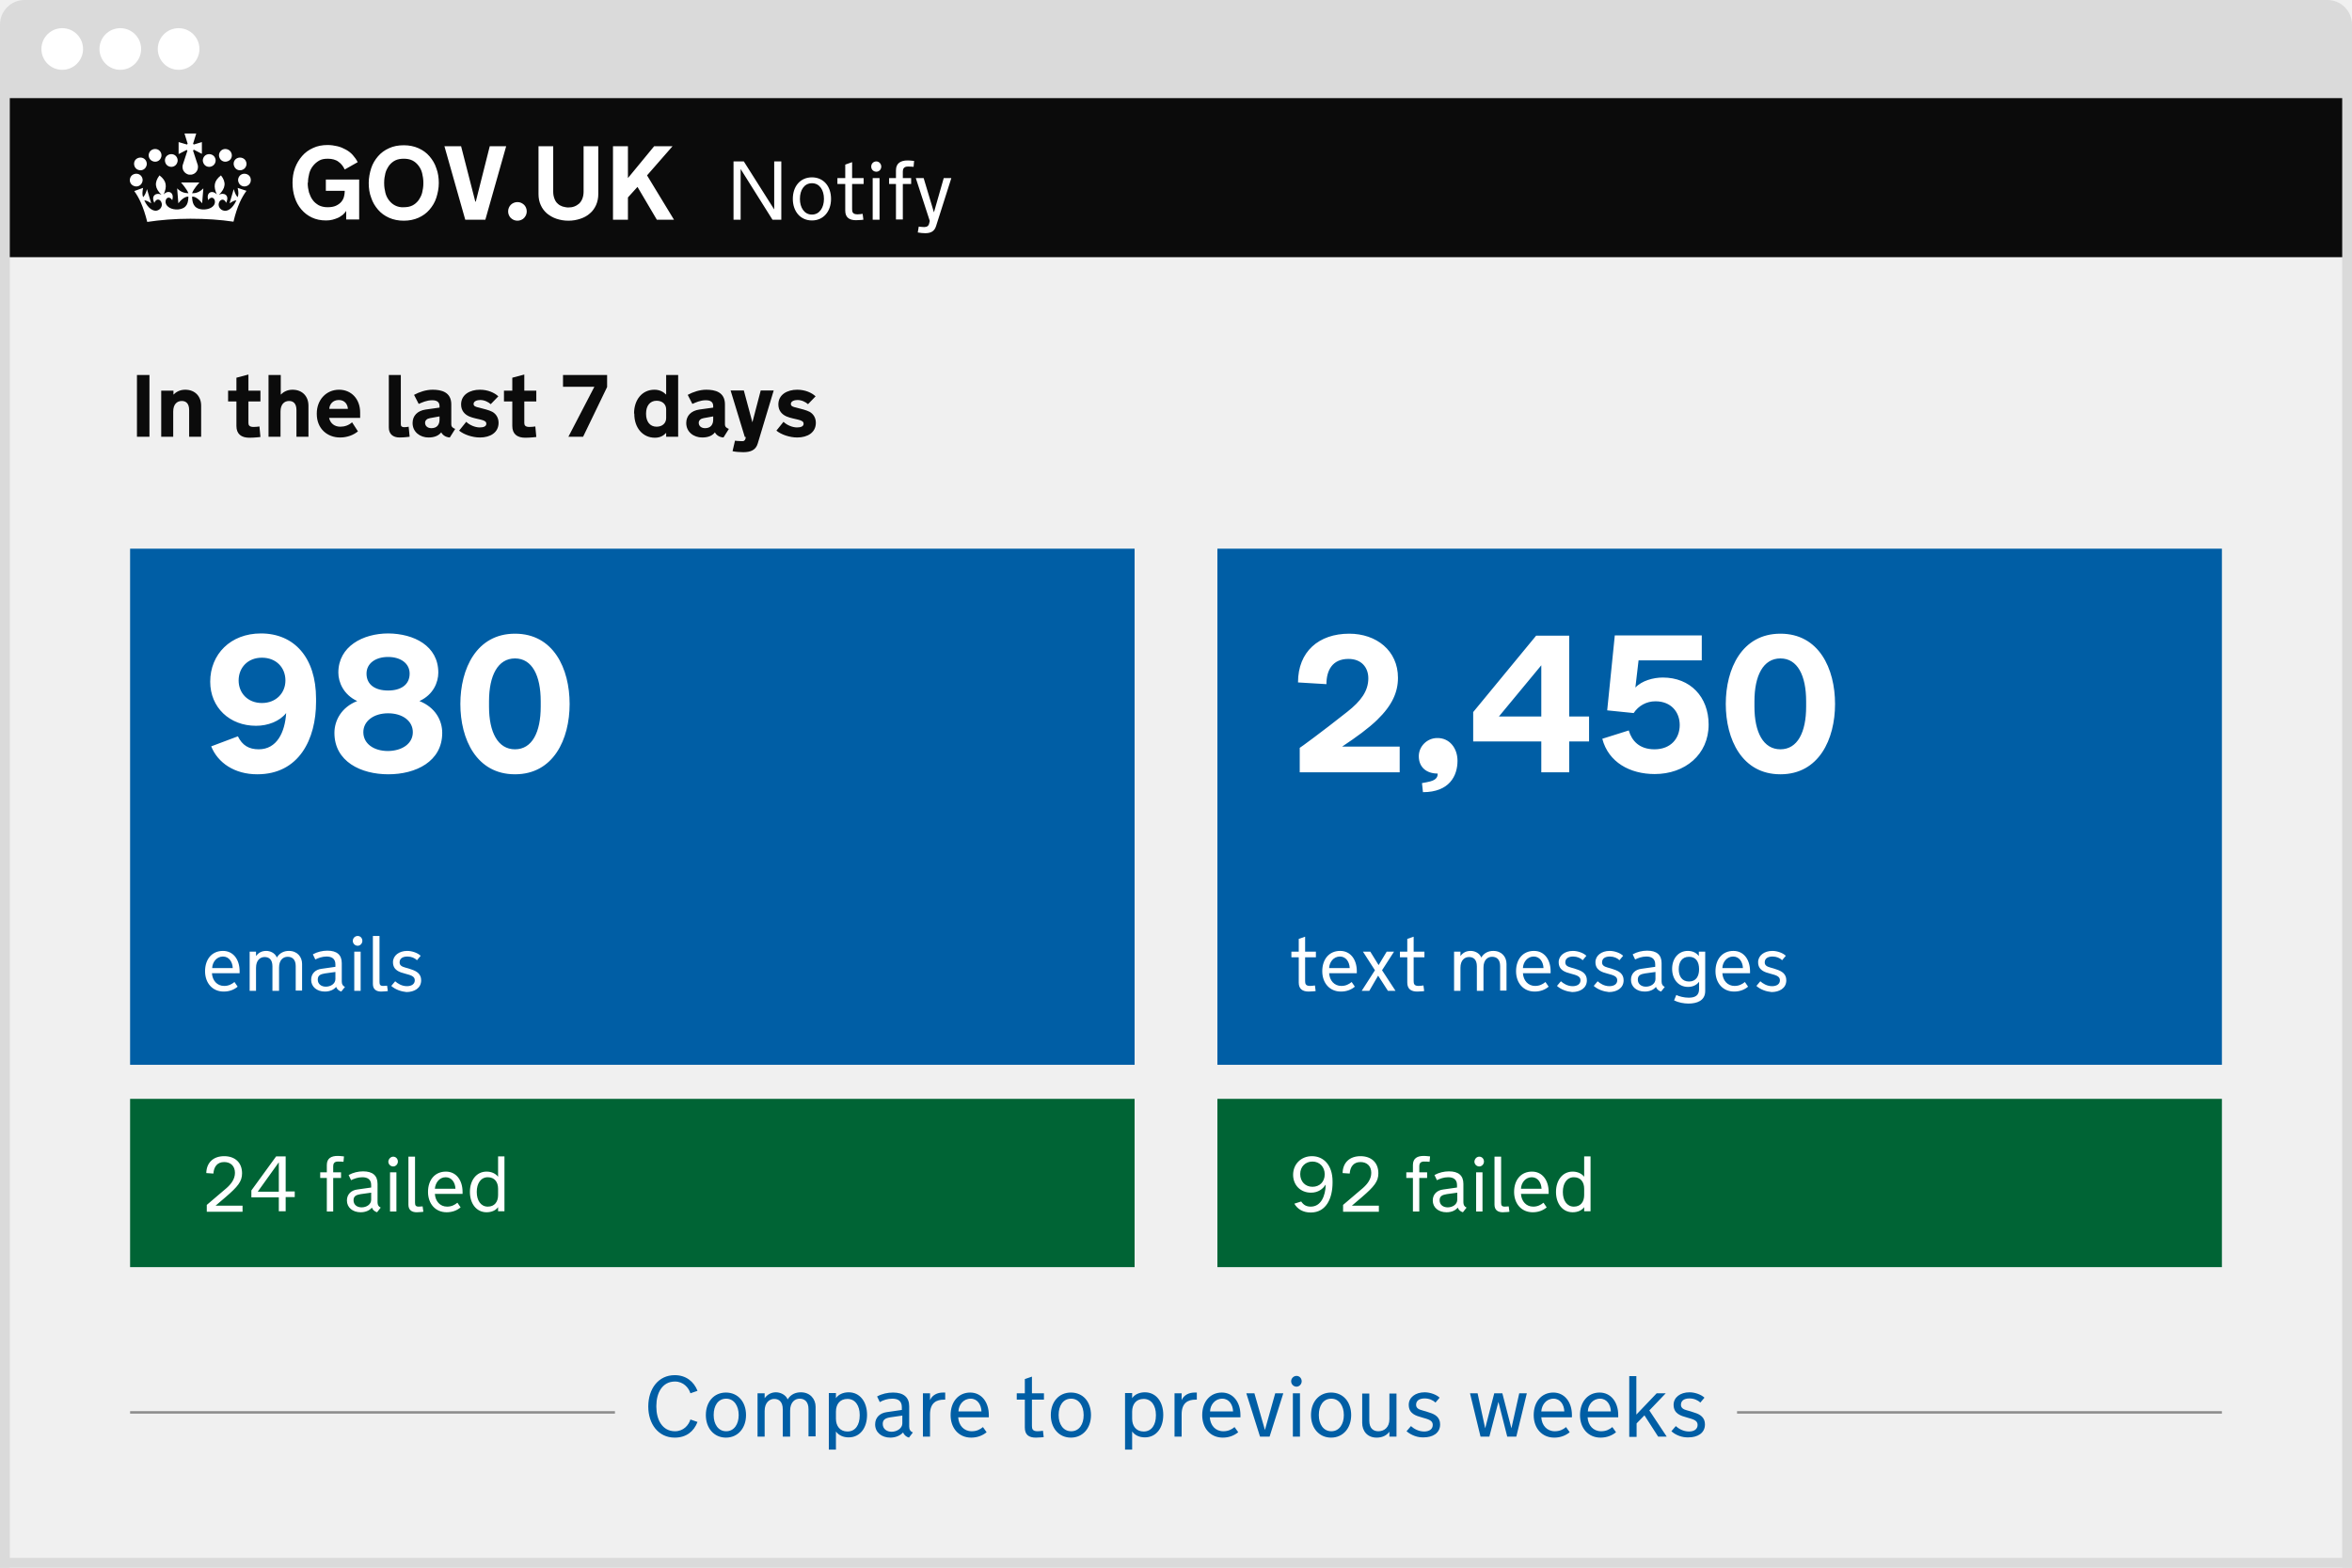
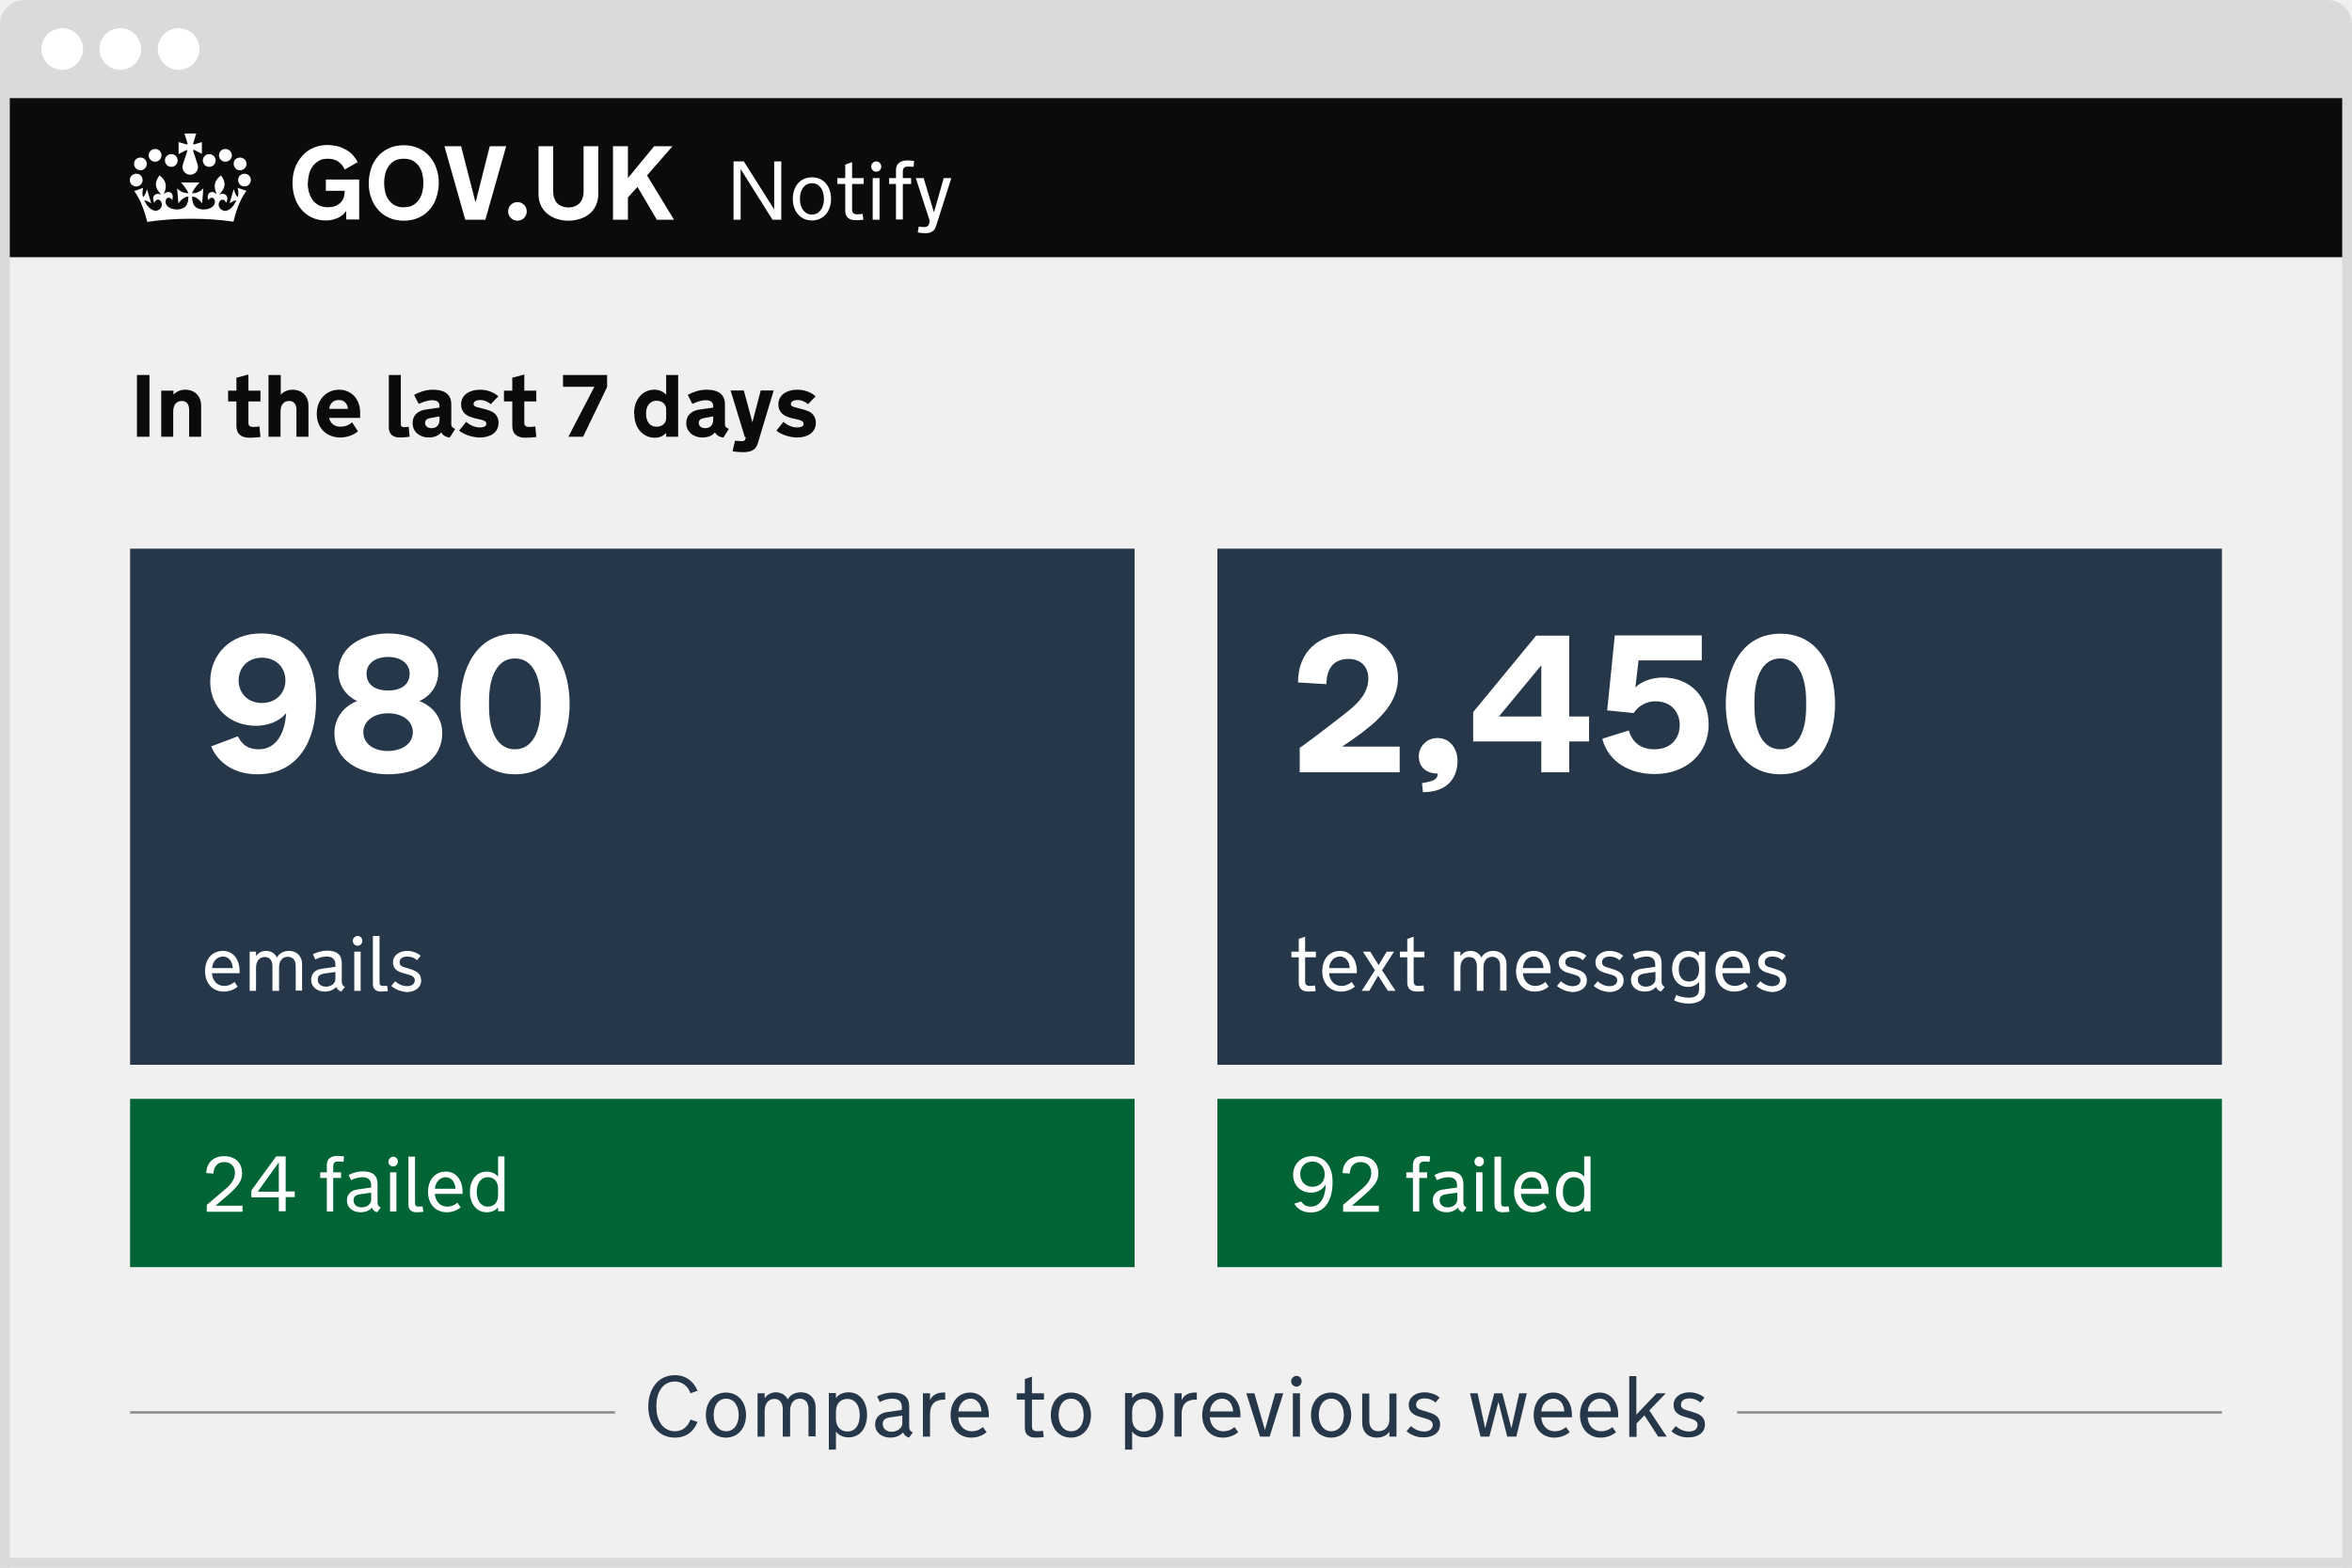
<svg xmlns="http://www.w3.org/2000/svg" id="Layer_1" viewBox="0 0 960 640">
-   <style>.st0{fill:#DADADA;} .st1{fill:#FFFFFF;} .st2{fill:#0B0B0B;} .st3{fill:#005EA5;} .st4{fill:#006435;} .st5{fill:none;stroke:#8C8C8C;stroke-miterlimit:10;}</style>
+   <style>.st0{fill:#DADADA;} .st1{fill:#FFFFFF;} .st2{fill:#0B0B0B;} .st3{fill:#26374A;} .st4{fill:#006435;} .st5{fill:none;stroke:#8C8C8C;stroke-miterlimit:10;}</style>
  <path class="st0" d="M0 40V10C0 4.5 4.5 0 10 0h940c5.5 0 10 4.5 10 10v30" />
  <circle class="st1" cx="25.4" cy="20" r="8.5" />
  <circle class="st1" cx="49.1" cy="20" r="8.5" />
  <circle class="st1" cx="72.9" cy="20" r="8.5" />
  <path class="st2" d="M1 40h958v65H1z" />
  <path class="st1" d="M267 59.7l-10.7 13v-13h-6.1v30h6.1v-9.1l3.9-4.3 7.9 13.4h7l-11-18.1 10.4-11.9zm-37.4 24.6c-.8-.3-1.4-.6-2-1.2-.6-.5-1-1.2-1.3-2-.3-.8-.5-1.7-.5-2.8V59.7h-6v19.5c0 1.7.3 3.2.9 4.5.6 1.4 1.5 2.5 2.5 3.4 1.1.9 2.4 1.7 3.9 2.2 1.5.5 3.1.8 4.9.8 1.8 0 3.4-.3 4.9-.8 1.5-.5 2.8-1.2 3.9-2.2 1.1-.9 1.9-2.1 2.5-3.4.6-1.4.9-2.9.9-4.5V59.7h-6v18.6c0 1.1-.2 2-.5 2.8-.3.8-.8 1.5-1.3 2-.6.5-1.2.9-2 1.2-.8.3-1.6.4-2.5.4-.7 0-1.5-.2-2.3-.4m-21.9 3.5c.2.5.5.9.8 1.2.3.3.8.6 1.2.8.5.2 1 .3 1.5.3s1-.1 1.5-.3c.5-.2.9-.5 1.2-.8.3-.3.6-.8.8-1.2.2-.5.3-1 .3-1.5s-.1-1-.3-1.5c-.2-.5-.5-.9-.8-1.2-.3-.3-.8-.6-1.2-.8-.5-.2-.9-.3-1.5-.3-.5 0-1 .1-1.5.3-.5.2-.9.5-1.2.8-.3.3-.6.7-.8 1.2-.2.5-.3.9-.3 1.5s.1 1 .3 1.5m-9.6 1.9l8.5-30h-6.7l-5.7 22.6h-.2l-5.8-22.6h-6.8l8.5 30zm-36.8-5.8c-1-.5-1.8-1.2-2.5-2.1-.7-.9-1.2-1.9-1.5-3.1-.3-1.2-.5-2.5-.5-3.9v-.2c0-1.4.2-2.7.5-3.9.3-1.2.9-2.2 1.5-3.1.7-.9 1.5-1.6 2.5-2.1s2.2-.7 3.5-.7c1.3 0 2.5.2 3.5.7 1 .5 1.8 1.2 2.5 2.1.7.9 1.2 1.9 1.5 3.1.3 1.2.5 2.5.5 3.9v.2c0 1.4-.2 2.7-.5 3.9-.3 1.2-.9 2.2-1.5 3.1-.7.9-1.5 1.6-2.5 2.1s-2.2.7-3.5.7c-1.3.1-2.5-.2-3.5-.7m-2.5-23.4c-1.8.8-3.3 1.9-4.5 3.3-1.2 1.4-2.2 3-2.8 4.9-.6 1.9-1 3.9-1 6 0 2.2.3 4.2 1 6 .6 1.9 1.6 3.5 2.8 4.9 1.2 1.4 2.7 2.5 4.5 3.3 1.8.8 3.8 1.2 6 1.2s4.2-.4 6-1.2c1.8-.8 3.3-1.9 4.5-3.3 1.2-1.4 2.2-3 2.8-4.9.6-1.9 1-3.9 1-6s-.3-4.2-1-6c-.6-1.9-1.6-3.5-2.8-4.9-1.2-1.4-2.7-2.5-4.5-3.3-1.8-.8-3.8-1.2-6-1.2-2.3 0-4.3.4-6 1.2m-33.1 14.1c0-1.3.2-2.5.5-3.7.3-1.2.8-2.2 1.5-3.1.7-.9 1.5-1.6 2.5-2.2 1-.6 2.2-.8 3.6-.8.9 0 1.7.1 2.4.3.7.2 1.4.5 1.9.9.6.4 1.1.9 1.5 1.4.4.5.8 1.1 1.1 1.8l5.3-3c-.5-1-1.2-2-2-2.9-.8-.9-1.7-1.6-2.8-2.2-1.1-.6-2.2-1.1-3.5-1.4-1.3-.3-2.6-.5-4-.5-2.2 0-4.2.4-5.9 1.2-1.8.8-3.3 1.9-4.5 3.3-1.2 1.4-2.2 3-2.9 4.9-.7 1.9-1 3.9-1 6 0 2.2.3 4.2.9 6 .6 1.9 1.5 3.5 2.7 4.9 1.2 1.4 2.6 2.5 4.3 3.3 1.7.8 3.6 1.2 5.8 1.2.9 0 1.8-.1 2.6-.3.8-.2 1.6-.5 2.3-.8.7-.3 1.3-.8 1.9-1.2.6-.5 1-1 1.4-1.6v3.5h5.3V73.3H133v4.6h7.7v.3c0 .6-.1 1.3-.3 2.1-.2.8-.6 1.5-1.1 2.1-.5.6-1.3 1.2-2.2 1.6-.9.4-2 .6-3.4.6s-2.6-.3-3.6-.8c-1-.6-1.9-1.3-2.5-2.2-.7-.9-1.1-2-1.5-3.1-.3-1.2-.5-2.4-.5-3.7v-.2zm-63.4-8.8c1.4.6 2.9-.1 3.4-1.4.6-1.3-.1-2.9-1.4-3.4-1.3-.5-2.9.1-3.4 1.4-.6 1.3.1 2.9 1.4 3.4m-6 3.5c1.4.6 2.9-.1 3.4-1.4.6-1.3-.1-2.9-1.4-3.4-1.3-.5-2.9.1-3.4 1.4-.5 1.3.1 2.9 1.4 3.4m-1.7 6.6c1.4.6 2.9-.1 3.4-1.4.6-1.3-.1-2.9-1.4-3.4-1.3-.5-2.9.1-3.4 1.4-.6 1.4.1 2.9 1.4 3.4m14.3-8c1.4.6 2.9-.1 3.4-1.4.6-1.3-.1-2.9-1.4-3.4-1.3-.5-2.9.1-3.4 1.4-.5 1.3.1 2.9 1.4 3.4M93 65.8c-1.4.6-2.9-.1-3.4-1.4-.6-1.3.1-2.9 1.4-3.4 1.3-.5 2.9.1 3.4 1.4.6 1.3 0 2.9-1.4 3.4m6 3.5c-1.4.6-2.9-.1-3.4-1.4-.6-1.3 0-2.9 1.4-3.4 1.3-.5 2.9.1 3.4 1.4.6 1.3-.1 2.9-1.4 3.4m1.8 6.6c-1.4.6-2.9-.1-3.4-1.4-.6-1.3.1-2.9 1.4-3.4 1.3-.5 2.9.1 3.4 1.4.5 1.4-.1 2.9-1.4 3.4m-14.4-8c-1.4.6-2.9-.1-3.4-1.4-.6-1.3.1-2.9 1.4-3.4 1.3-.5 2.9.1 3.4 1.4.6 1.3-.1 2.9-1.4 3.4m-7.3-6.8l3.3 1.7V58l-3.3 1-.3-.3 1.3-4.2h-4.8l1.3 4.2-.3.3-3.4-1v4.9l3.3-1.7.3.3-1.9 5.8c-.1.3-.1.6-.1.9 0 1.6 1.2 2.8 2.6 3.1h1c1.5-.2 2.7-1.5 2.7-3.1 0-.3 0-.6-.1-.9l-1.9-5.8c0-.1.2-.2.3-.4m-1.4 28.2c6.3 0 12.3.4 17.6 1.2 1.5-6.4 3.4-10 5.3-12.6L97 76.7c.4 1.8.4 2.7 0 3.8-.6-.6-1.1-1.6-1.6-3.3L93.7 83c1.1-.7 1.9-1.2 2.8-1.2-1.7 3.6-3.7 4.5-5.1 4.2-1.6-.3-2.4-1.8-2.1-3 .4-1.7 2.2-2.2 3-.2 1.6-3.3-1.1-4.3-2.9-3.3 2.7-2.7 3-5.1.8-7.9-3 2.3-3.1 4.6-1.7 7.8-1.8-2-4.5-.9-3.5 2.3 1.3-2 3-.7 2.7 1.1-.2 1.6-2.4 2.9-5.1 2.7-3.8-.3-4.1-3-4.2-5.2.9-.2 2.6.7 4.1 2.7l.5-6.1c-1.6 1.6-3 2-4.6 2 .5-1.7 3-4.4 3-4.4h-7.5s2.4 2.7 3 4.4c-1.6-.1-3-.4-4.6-2l.5 6.1c1.5-2 3.2-2.9 4.1-2.7-.1 2.2-.3 4.8-4.2 5.2-2.7.2-4.8-1.1-5.1-2.7-.3-1.9 1.4-3.1 2.7-1.1 1-3.3-1.8-4.3-3.5-2.3 1.4-3.2 1.3-5.5-1.7-7.8-2.2 2.9-1.9 5.3.8 7.9-1.8-1-4.5.1-2.9 3.3.8-2 2.6-1.6 3 .2.3 1.2-.5 2.7-2.1 3-1.3.2-3.4-.7-5-4.2.9 0 1.7.5 2.8 1.2L60 77.2c-.4 1.6-1 2.7-1.6 3.3-.4-1.2-.3-2 0-3.8L54.8 78c1.9 2.6 3.7 6.2 5.3 12.6 5.3-.8 11.2-1.3 17.6-1.3M302.3 69v20.7h-2.9V65.9h4.2L316 85.5V65.9h2.9v23.8h-3.6l-13-20.7zm36.9 12.2c0 5.1-3.1 8.8-7.8 8.8-4.7 0-7.8-3.7-7.8-8.8 0-5.2 3.1-8.8 7.8-8.8 4.7 0 7.8 3.6 7.8 8.8zm-2.9.1v-.2c0-3.4-1.7-6.3-4.9-6.3s-4.9 2.9-4.9 6.3v.2c0 3.3 1.7 6.3 4.9 6.3s4.9-3 4.9-6.3zm11.5 4.1c0 1.1.2 2.1 2.2 2.1.5 0 1.6-.1 2.1-.2l.3 2.4s-1.6.2-3 .2c-2.7 0-4.4-1.1-4.4-3.9V75.1h-3.2v-2.4h3.2v-5.5l2.8-1v6.5h4.7v2.4h-4.7v10.3zm9.9-19.5c1.1 0 2 1 2 2.1 0 1.2-.9 2.1-2 2.1-1.2 0-2.1-.9-2.1-2.1 0-1.2.9-2.1 2.1-2.1zm1.3 23.8h-2.8v-17h2.8v17zm9.5-17h3.4v2.4h-3.4v14.5h-2.8V75.1h-2.8v-2.4h2.8v-3.2c0-2.9 2-4 4.7-4 1.4 0 2.3.2 2.7.2l-.2 2.4c-.6-.1-1.9-.1-2.4-.1-1.6 0-2 1-2 2v2.7zm5.3 0h3.2l4.2 14 4-14h3.1l-6.2 19.5c-.7 2.4-2.4 3-4.5 3-.9 0-1.9-.1-3-.3l.4-2.4s1.2.2 2.2.2c1.2 0 1.9-.5 2.1-1.7l.2-.8-5.7-17.5z" />
  <path class="st3" d="M53.1 224h410v210.7h-410zm443.8 0h410v210.7h-410z" />
  <path class="st4" d="M53.1 448.6h410v68.7h-410zm443.8 0h410v68.7h-410z" />
  <path class="st1" d="M129 286.6c0 15.1-6.9 29.5-24 29.5-9.3 0-16.1-4.7-18.8-11.4l10.9-4.1c1.8 3.7 4.5 5.3 8.5 5.3 7.4 0 10.7-6.9 11.2-14.8-2.7 3.4-7.5 5.2-12.3 5.2-10.8 0-18.7-7.5-18.7-18 0-11.2 8.3-19.7 20.7-19.7 13.6 0 22.5 9.9 22.5 26.6v1.4zm-22.1-18.1c-5.8 0-9.5 4.1-9.5 9.3 0 5.1 3.7 9.2 9.5 9.2s9.6-4.1 9.6-9.2c0-5.3-3.8-9.3-9.6-9.3zm72 6.1c0 3.9-2 9-7.7 11.6 6.5 2.6 9.3 7.9 9.3 13 0 11.7-10.8 16.9-22 16.9s-22-5.2-22-16.9c0-5.1 2.9-10.5 9.3-13-5.6-2.6-7.7-7.7-7.7-11.6 0-10.7 10-16 20.4-16 10.4.1 20.4 5 20.4 16zm-10.4 24.3c0-4.5-4.1-7.7-10.1-7.7-5.9 0-10.1 3.2-10.1 7.7 0 4.6 4.1 7.7 10.1 7.7 5.9-.1 10.1-3.1 10.1-7.7zm-1.3-23.9c0-4.2-3.7-6.8-8.8-6.8s-8.8 2.6-8.8 6.8c0 4.5 3.5 6.9 8.8 6.9 5.3 0 8.8-2.4 8.8-6.9zm65.3 12.4c0 14.4-6.6 28.7-22.3 28.7-15.7 0-22.3-14.3-22.3-28.7s6.6-28.7 22.3-28.7c15.7 0 22.3 14.2 22.3 28.7zm-11.8 1.1v-2.2c0-10.5-3.5-17.5-10.5-17.5s-10.6 7-10.6 17.5v2.2c0 10.4 3.6 17.4 10.6 17.4s10.5-7 10.5-17.4zm309.8 26.8v-10c0 .1 8.8-6.3 19.4-14.7 5.6-4.4 8.6-8.5 8.6-13.7 0-4.4-2.8-7.9-8.1-7.9-6.6 0-9 4.7-9 10.3l-11.6-.7c0-12.6 8.5-19.9 20.9-19.9 11.1 0 19.9 6.9 19.9 18 0 5.8-2.3 11.2-8.5 17.2-3.5 3.4-8.3 6.9-14.3 10.9h23.5v10.5h-40.8zm64.4-4.7c0 6.1-3.3 12.8-14.1 12.8l-.4-3.7c1.4-.2 2.5-.5 3.4-.7 2.6-.7 3-2 3-3v-.2c-4.6 0-7.7-2.6-7.7-7.1 0-4 3.4-7.4 7.5-7.4 5-.1 8.3 4.1 8.3 9.3zm34.2 4.7v-12.6h-27.8v-12l25.7-31.2h13.5v33h8.1v10.2h-8.1v12.6h-11.4zm0-22.8v-20.9l-17.3 20.9h17.3zM656 290l3.1-30.6h35.5v10.2h-25.8l-1.3 11.1c2.6-2.8 7.3-4.1 11.2-4.1 11.2 0 18.7 7.9 18.7 19.2 0 12.3-9.7 20.2-22 20.2-10.1 0-18.9-4.8-21.4-14.4l10.8-3.4c1.2 4.1 4.2 7.7 10.5 7.7 6.7 0 10.3-4.5 10.3-9.9 0-5.3-3.5-9.7-9.9-9.7-3.7 0-6.9 1.8-8.9 4.8L656 290zm93-2.6c0 14.4-6.6 28.7-22.3 28.7-15.7 0-22.3-14.3-22.3-28.7s6.6-28.7 22.3-28.7c15.7 0 22.3 14.2 22.3 28.7zm-11.8 1.1v-2.2c0-10.5-3.5-17.5-10.5-17.5s-10.6 7-10.6 17.5v2.2c0 10.4 3.6 17.4 10.6 17.4s10.5-7 10.5-17.4zM86.5 397.3c.2 3 2.1 5.2 5 5.2 1.8 0 3.1-.7 4.2-1.6l1.3 1.9c-1.4 1.2-3.3 2-5.7 2-4.6 0-7.6-3.5-7.6-8.3 0-4.9 2.8-8.3 7.3-8.3 4.2 0 6.8 3.5 6.8 8.3v.8H86.5zm.1-2.1H95c-.1-2.5-1.5-4.7-4-4.7-2.6 0-4.3 2.3-4.4 4.7zm27.2 9.3h-2.6v-10c0-2.8-1.4-3.8-3.2-3.8-1.8 0-3.5 1.3-3.5 4.4v9.4h-2.6v-16h2.6v1.8c1.1-1.5 2.5-2.1 4.2-2.1 1.4 0 3.5.7 4.3 2.7 1.2-2 3.1-2.7 4.9-2.7 3.5 0 5.4 2.5 5.4 5.3v10.9h-2.6v-10c0-2.8-1.5-3.8-3.3-3.8-1.8 0-3.5 1.3-3.5 4.4v9.5zm18.8.3c-3.2 0-5.6-1.9-5.6-4.8 0-2.5 1.7-4.2 4.3-4.5l5.6-.8v-1c0-2.4-1.6-3.2-3.6-3.2-1.8 0-3.4.6-4.6 1.2l-1-2.1c1.8-1 3.9-1.5 5.9-1.5 3.9 0 5.9 1.7 5.9 5.1v7.5c0 1.1.4 1.8 1.3 2.2l-1.5 1.9c-1-.3-1.8-1-2.1-1.9-.9 1.1-2.5 1.9-4.6 1.9zm0-7.4c-1.8.3-2.9.8-2.9 2.5 0 1.9 1.5 2.9 3.3 2.9 2 0 3.9-1.2 3.9-3.1v-2.9l-4.3.6zm13.4-15.3c1.1 0 1.9.9 1.9 2s-.9 2-1.9 2c-1.1 0-2-.9-2-2s.9-2 2-2zm1.2 22.4h-2.6v-16h2.6v16zm5.1-22.4h2.6v18.8c0 1.1.3 1.6 1.5 1.6.7 0 1.2-.1 1.6-.1l.3 2.2s-1.5.2-2.7.2c-1.9 0-3.4-.8-3.4-3.1v-19.6zm7.4 20.4l1.6-1.9c1 .9 2.7 2 4.8 2 1.8 0 3.2-.8 3.2-2.4 0-1.7-1.7-2.1-3.9-2.7-2.3-.6-5-1.4-5-4.7 0-2.7 2.5-4.6 5.8-4.6 2.1 0 4.4.9 5.5 2l-1.5 1.8c-.9-.9-2.3-1.5-3.9-1.5-2.1 0-3.2.9-3.2 2.4 0 1.2.9 1.7 2.3 2.1.8.2 1.8.5 2.6.8 2.1.7 3.9 1.8 3.9 4.4 0 3.3-2.9 4.8-6 4.8-2-.2-4.4-.9-6.2-2.5z" />
  <path class="st2" d="M55.9 153.1H61v25.2h-5.1v-25.2zm10 6.4h4.9v1.6c1-1 2.5-2 4.8-2 4.1 0 6.5 2.8 6.5 6.5v12.7h-4.9v-10.9c0-2.7-1.3-3.7-3-3.7-2 0-3.5 1.4-3.5 4.3v10.3h-4.9v-18.8zm35.5 13.2c0 .9.4 1.6 2.1 1.6.7 0 1.9-.1 2.4-.2l.4 4.3s-2.4.3-4.5.3c-3.3 0-5.3-1.5-5.3-4.8v-10h-3.4v-4.4h3.4v-5.3l4.9-1.3v6.6h4.9v4.4h-4.9v8.8zm8.3-19.6h4.9v8c1-1 2.5-2 4.8-2 4.1 0 6.5 2.8 6.5 6.5v12.7H121v-10.9c0-2.7-1.3-3.7-3-3.7-2 0-3.5 1.4-3.5 4.3v10.3h-4.9v-25.2zm24.6 17.4c.5 2.4 2.3 3.7 4.6 3.7 1.8 0 3.5-.6 4.8-1.8l2.4 3.7c-1.7 1.4-4.2 2.5-7.3 2.5-5.2 0-9.5-3.6-9.5-9.6v-.2c0-5.5 3.8-9.7 9.1-9.7 5 0 8.6 3.8 8.6 9.3v2.2h-12.7zm.1-3.6h7.6c-.1-1.7-1.2-3.6-3.7-3.6-2.6 0-3.8 1.9-3.9 3.6zm24.3-13.8h4.9v20.1c0 .8.4 1.2 1.4 1.2.6 0 1.3-.1 1.8-.2l.4 4.1s-2.3.3-4.1.3c-2.7 0-4.4-1.4-4.4-4.1v-21.4zm16.2 25.5c-3.4 0-6.5-2.2-6.5-5.9 0-3 2-5 5.3-5.5l5.7-.8v-.6c0-1.7-1.1-2.4-3-2.4-2.3 0-4.1.9-5.5 1.5l-1.9-3.7c2.2-1.2 4.9-2.1 7.6-2.1 3.5 0 7.6.9 7.6 6v8.1c0 1.1.6 1.5 1.6 1.9l-2.2 3.5c-1.8-.1-3-1.1-3.5-2.1-1.2 1.5-3 2.1-5.2 2.1zm.6-7.9c-1.2.2-2 .9-2 1.9 0 1.2.9 2.2 2.6 2.2 2.3 0 3.3-1.5 3.3-3.5V170l-3.9.7zm14.8 1.5c1.3 1.3 3.6 2.3 5.5 2.3 1.5 0 2.7-.4 2.7-1.5 0-.9-.7-1.3-2.3-1.7-1.1-.3-3.1-.6-4.7-1.3-1.8-.8-3.3-2.3-3.3-4.9 0-4 3.6-6 7.7-6 3.2 0 5.9 1.2 7.5 2.7l-3.1 3.2c-1-.9-2.6-1.7-4.3-1.7-1.3 0-2.7.5-2.7 1.6 0 .9.8 1.2 2.2 1.5 2.3.6 4 1 5.4 1.7 1.5.8 2.6 2.4 2.6 4.5 0 4-3.4 6-7.6 6-3.1 0-6.6-1.2-8.5-2.8l2.9-3.6zm23.7.5c0 .9.4 1.6 2.1 1.6.7 0 1.9-.1 2.4-.2l.4 4.3s-2.4.3-4.5.3c-3.3 0-5.3-1.5-5.3-4.8v-10h-3.4v-4.4h3.4v-5.3l4.9-1.3v6.6h4.9v4.4H214v8.8zm28.6-14.8h-12.8v-4.8h18v4.9l-9.8 20.3h-6l10.6-20.4zm16.2 10.9c0-5.6 3.3-9.7 8.3-9.7 2.2 0 3.7.9 4.8 2v-8h4.9v25.2h-4.9v-1.6c-1 1.1-2.4 2-4.6 2-5 0-8.4-4.1-8.4-9.7v-.2zm13.1-1.7c0-2-1.5-3.5-3.9-3.5-2.8 0-4.3 2.2-4.3 5.2v.2c0 3 1.5 5.2 4.3 5.2 2.4 0 3.9-1.5 3.9-3.5v-3.6zm14.7 11.5c-3.4 0-6.5-2.2-6.5-5.9 0-3 2-5 5.3-5.5l5.7-.8v-.6c0-1.7-1.1-2.4-3-2.4-2.3 0-4.1.9-5.5 1.5l-1.9-3.7c2.2-1.2 4.9-2.1 7.6-2.1 3.5 0 7.6.9 7.6 6v8.1c0 1.1.6 1.5 1.6 1.9l-2.2 3.5c-1.8-.1-3-1.1-3.5-2.1-1.1 1.5-3 2.1-5.2 2.1zm.6-7.9c-1.2.2-2 .9-2 1.9 0 1.2.9 2.2 2.6 2.2 2.3 0 3.3-1.5 3.3-3.5V170l-3.9.7zm17.1 8.3l.1-.6h-.4l-5.8-19h5.4l3.5 13 3.4-13h5.3l-6.5 21.6c-.8 2.8-3 3.6-5.9 3.6-1.2 0-3.1-.1-4.4-.4l1-4.3s1.3.2 2.6.2c1.1.1 1.5-.3 1.7-1.1zm15.5-6.8c1.3 1.3 3.6 2.3 5.5 2.3 1.5 0 2.7-.4 2.7-1.5 0-.9-.7-1.3-2.3-1.7-1.1-.3-3.1-.6-4.7-1.3-1.8-.8-3.3-2.3-3.3-4.9 0-4 3.6-6 7.7-6 3.2 0 5.9 1.2 7.5 2.7l-3.1 3.2c-1-.9-2.6-1.7-4.3-1.7-1.3 0-2.7.5-2.7 1.6 0 .9.8 1.2 2.2 1.5 2.3.6 4 1 5.4 1.7 1.5.8 2.6 2.4 2.6 4.5 0 4-3.4 6-7.6 6-3.1 0-6.6-1.2-8.5-2.8l2.9-3.6z" />
  <path class="st1" d="M532.7 400.5c0 1.1.2 2 2 2 .5 0 1.5-.1 2-.2l.3 2.3s-1.5.2-2.8.2c-2.5 0-4.1-1-4.1-3.7v-10.3h-3v-2.3h3v-5.2l2.6-.9v6.1h4.4v2.3h-4.4v9.7zm9.8-3.2c.2 3 2.1 5.2 5 5.2 1.8 0 3.1-.7 4.2-1.6l1.3 1.9c-1.4 1.2-3.3 2-5.7 2-4.6 0-7.6-3.5-7.6-8.3 0-4.9 2.8-8.3 7.3-8.3 4.2 0 6.8 3.5 6.8 8.3v.8h-11.3zm0-2.1h8.4c-.1-2.5-1.5-4.7-4-4.7-2.6 0-4.3 2.3-4.4 4.7zm18.7.9l-4.9-7.6h3l3.4 5.5 3.3-5.5h3l-4.9 7.6 5.5 8.4h-3.1l-4-6.2-3.6 6.2h-3.1l5.4-8.4zm15.8 4.4c0 1.1.2 2 2 2 .5 0 1.5-.1 2-.2l.3 2.3s-1.5.2-2.8.2c-2.5 0-4.1-1-4.1-3.7v-10.3h-3v-2.3h3v-5.2l2.6-.9v6.1h4.4v2.3H577v9.7zm28.4 4h-2.6v-10c0-2.8-1.4-3.8-3.2-3.8-1.8 0-3.5 1.3-3.5 4.4v9.4h-2.6v-16h2.6v1.8c1.1-1.5 2.5-2.1 4.2-2.1 1.4 0 3.5.7 4.3 2.7 1.2-2 3.1-2.7 4.9-2.7 3.5 0 5.4 2.5 5.4 5.3v10.9h-2.6v-10c0-2.8-1.5-3.8-3.3-3.8-1.8 0-3.5 1.3-3.5 4.4v9.5zm16.2-7.2c.2 3 2.1 5.2 5 5.2 1.8 0 3.1-.7 4.2-1.6l1.3 1.9c-1.4 1.2-3.3 2-5.7 2-4.6 0-7.6-3.5-7.6-8.3 0-4.9 2.8-8.3 7.3-8.3 4.2 0 6.8 3.5 6.8 8.3v.8h-11.3zm0-2.1h8.4c-.1-2.5-1.5-4.7-4-4.7-2.6 0-4.3 2.3-4.4 4.7zm13.9 7.3l1.6-1.9c1 .9 2.7 2 4.8 2 1.8 0 3.2-.8 3.2-2.4 0-1.7-1.7-2.1-3.9-2.7-2.3-.6-5-1.4-5-4.7 0-2.7 2.5-4.6 5.8-4.6 2.1 0 4.4.9 5.5 2L646 392c-.9-.9-2.3-1.5-3.9-1.5-2.1 0-3.2.9-3.2 2.4 0 1.2.9 1.7 2.3 2.1.8.2 1.8.5 2.6.8 2.1.7 3.9 1.8 3.9 4.4 0 3.3-2.9 4.8-6 4.8-2.1-.2-4.4-.9-6.2-2.5zm15 0l1.6-1.9c1 .9 2.7 2 4.8 2 1.8 0 3.2-.8 3.2-2.4 0-1.7-1.7-2.1-3.9-2.7-2.3-.6-5-1.4-5-4.7 0-2.7 2.5-4.6 5.8-4.6 2.1 0 4.4.9 5.5 2L661 392c-.9-.9-2.3-1.5-3.9-1.5-2.1 0-3.2.9-3.2 2.4 0 1.2.9 1.7 2.3 2.1.8.2 1.8.5 2.6.8 2.1.7 3.9 1.8 3.9 4.4 0 3.3-2.9 4.8-6 4.8-2-.2-4.4-.9-6.2-2.5zm20.8 2.3c-3.2 0-5.6-1.9-5.6-4.8 0-2.5 1.7-4.2 4.3-4.5l5.6-.8v-1c0-2.4-1.6-3.2-3.6-3.2-1.8 0-3.4.6-4.6 1.2l-1-2.1c1.8-1 3.9-1.5 5.9-1.5 3.9 0 5.9 1.7 5.9 5.1v7.5c0 1.1.4 1.8 1.3 2.2l-1.5 1.9c-1-.3-1.8-1-2.1-1.9-.9 1.1-2.4 1.9-4.6 1.9zm.1-7.4c-1.8.3-2.9.8-2.9 2.5 0 1.9 1.5 2.9 3.3 2.9 2 0 3.9-1.2 3.9-3.1v-2.9l-4.3.6zm17.5-9.2c1.7 0 3.4.6 4.5 2.1v-1.8h2.6v16.1c0 4-3.5 5.1-6.8 5.1-1.9 0-4.1-.4-5.9-1.3l.9-2.2c1.2.6 3.2 1.1 5.1 1.1 2.7 0 4.2-1 4.2-3.5v-3c-1.1 1.5-2.8 2.1-4.5 2.1-4 0-6.5-3.2-6.5-7.4 0-4.1 2.5-7.3 6.4-7.3zm4.6 7.4c0-2.8-1.2-5-4.1-5-2.9 0-4.2 2.2-4.2 5v.1c0 2.8 1.3 5 4.2 5 2.9 0 4.1-2.2 4.1-5v-.1zm9.5 1.7c.2 3 2.1 5.2 5 5.2 1.8 0 3.1-.7 4.2-1.6l1.3 1.9c-1.4 1.2-3.3 2-5.7 2-4.6 0-7.6-3.5-7.6-8.3 0-4.9 2.8-8.3 7.3-8.3 4.2 0 6.8 3.5 6.8 8.3v.8H703zm0-2.1h8.4c-.1-2.5-1.5-4.7-4-4.7-2.6 0-4.3 2.3-4.4 4.7zm13.9 7.3l1.6-1.9c1 .9 2.7 2 4.8 2 1.8 0 3.2-.8 3.2-2.4 0-1.7-1.7-2.1-3.9-2.7-2.3-.6-5-1.4-5-4.7 0-2.7 2.5-4.6 5.8-4.6 2.1 0 4.4.9 5.5 2l-1.5 1.8c-.9-.9-2.3-1.5-3.9-1.5-2.1 0-3.2.9-3.2 2.4 0 1.2.9 1.7 2.3 2.1.8.2 1.8.5 2.6.8 2.1.7 3.9 1.8 3.9 4.4 0 3.3-2.9 4.8-6 4.8-2.1-.2-4.4-.9-6.2-2.5zM84.4 494.6v-2.7c1.7-1.5 6.4-5.4 8.1-6.9 1.8-1.6 3.4-3.6 3.4-6.2 0-2.8-1.8-4.4-4.4-4.4-2.8 0-4.2 1.9-4.4 4.7l-2.9-.2c.1-4.4 3-6.9 7.3-6.9 4.4 0 7.3 2.6 7.3 7 0 3.3-1.7 5.4-6.7 9.7l-4.1 3.5h11v2.5H84.4zm29.4 0v-5.8h-11.2V486l10.1-13.9h3.9v14.3h3.7v2.3h-3.7v5.8h-2.8zm0-8.1v-12l-8.6 12h8.6zm22.2-7.9h3.2v2.3H136v13.7h-2.6v-13.7h-2.7v-2.3h2.7v-3c0-2.8 1.9-3.7 4.4-3.7 1.3 0 2.1.2 2.6.2l-.2 2.2c-.6-.1-1.8-.1-2.3-.1-1.5 0-1.9.9-1.9 1.9v2.5zm11.2 16.3c-3.2 0-5.6-1.9-5.6-4.8 0-2.5 1.7-4.2 4.3-4.5l5.6-.8v-1c0-2.4-1.6-3.2-3.6-3.2-1.8 0-3.4.6-4.6 1.2l-1-2.1c1.8-1 3.9-1.5 5.9-1.5 3.9 0 5.9 1.7 5.9 5.1v7.5c0 1.1.4 1.8 1.3 2.2l-1.5 1.9c-1-.3-1.8-1-2.1-1.9-.9 1.1-2.5 1.9-4.6 1.9zm0-7.4c-1.8.3-2.9.8-2.9 2.5 0 1.9 1.5 2.9 3.3 2.9 2 0 3.9-1.2 3.9-3.1v-2.9l-4.3.6zm13.3-15.3c1.1 0 1.9.9 1.9 2s-.9 2-1.9 2c-1.1 0-2-.9-2-2 .1-1.1 1-2 2-2zm1.3 22.4h-2.6v-16h2.6v16zm5-22.4h2.6V491c0 1.1.3 1.6 1.5 1.6.7 0 1.2-.1 1.6-.1l.3 2.2s-1.5.2-2.7.2c-1.9 0-3.4-.8-3.4-3.1v-19.6zm10.7 15.2c.2 3 2.1 5.2 5 5.2 1.8 0 3.1-.7 4.2-1.6l1.3 1.9c-1.4 1.2-3.3 2-5.7 2-4.6 0-7.6-3.5-7.6-8.3 0-4.9 2.8-8.3 7.3-8.3 4.2 0 6.8 3.5 6.8 8.3v.8h-11.3zm0-2.1h8.4c-.1-2.5-1.5-4.7-4-4.7-2.6 0-4.2 2.3-4.4 4.7zm25.8 7.5c-.9 1.3-2.6 2.1-4.7 2.1-4.1 0-6.8-3.5-6.8-8.3 0-4.8 2.7-8.3 6.8-8.3 2 0 3.7.8 4.7 2.1v-8.3h2.6v22.4h-2.6v-1.7zm-8.7-6.1c0 3.3 1.6 5.9 4.5 5.9 2.8 0 4.2-2 4.2-4.7v-2.6c0-2.7-1.4-4.7-4.2-4.7-2.9 0-4.5 2.6-4.5 5.9v.2z" />
  <path class="st3" d="M275.4 561.4c4.6 0 7.8 2.6 9.3 6.4l-2.9 1c-.7-2.3-2.9-4.8-6.3-4.8-5.2 0-7.6 4.7-7.6 9.9v.5c0 5.1 2.4 9.9 7.6 9.9 3.5 0 5.6-2.5 6.3-4.8l2.9 1c-1.5 3.9-4.6 6.4-9.3 6.4-6.7 0-10.8-5.6-10.8-12.7 0-7.2 4.1-12.8 10.8-12.8zm29.1 16.3c0 5.3-3.3 9.2-8.2 9.2-4.9 0-8.2-3.9-8.2-9.2 0-5.4 3.3-9.2 8.2-9.2 4.9 0 8.2 3.8 8.2 9.2zm-3 .1v-.2c0-3.5-1.8-6.6-5.1-6.6-3.4 0-5.1 3-5.1 6.6v.2c0 3.5 1.8 6.5 5.1 6.5s5.1-3 5.1-6.5zm20.9 8.7h-2.9v-11.1c0-3.2-1.6-4.3-3.5-4.3s-3.9 1.5-3.9 4.9v10.5h-2.9v-17.7h2.9v2c1.2-1.6 2.8-2.4 4.6-2.4 1.6 0 3.9.8 4.8 2.9 1.3-2.2 3.4-2.9 5.4-2.9 3.8 0 6 2.8 6 5.9v12.1H330v-11.1c0-3.2-1.7-4.3-3.6-4.3-2 0-3.9 1.5-3.9 4.9v10.6zm18.8-17.7v2c1-1.5 2.9-2.4 5.2-2.4 4.6 0 7.5 3.9 7.5 9.2 0 5.4-2.9 9.2-7.5 9.2-2.3 0-4.1-.9-5.2-2.4v7.4h-2.9v-23.1h2.9zm9.7 8.8c0-3.7-1.8-6.5-5-6.5-3.1 0-4.7 2.2-4.7 5.2v2.9c0 2.9 1.6 5.2 4.7 5.2 3.3 0 5-2.8 5-6.5v-.3zm12.5 9.3c-3.5 0-6.2-2.1-6.2-5.4 0-2.8 1.9-4.6 4.7-5l6.2-.9v-1.1c0-2.7-1.7-3.5-3.9-3.5-2 0-3.7.6-5.1 1.4l-1.1-2.3c2-1.1 4.3-1.6 6.5-1.6 4.3 0 6.6 1.9 6.6 5.6v8.3c0 1.2.5 2 1.5 2.4l-1.6 2.1c-1.1-.3-2-1.1-2.4-2.1-1 1.1-2.8 2.1-5.2 2.1zm.1-8.3c-2 .3-3.2.9-3.2 2.7 0 2.1 1.7 3.2 3.6 3.2 2.2 0 4.4-1.4 4.4-3.4v-3.2l-4.8.7zm22.3-7.2h-.5c-3 0-5.7 1.2-5.7 6v9.1h-2.9v-17.7h2.9v2.8c.9-2.1 3-3.1 5.3-3.1h.9v2.9zm5.3 7.2c.2 3.3 2.3 5.7 5.5 5.7 2 0 3.4-.7 4.6-1.7l1.5 2.1c-1.6 1.3-3.7 2.2-6.3 2.2-5.1 0-8.4-3.9-8.4-9.2 0-5.4 3.2-9.2 8-9.2 4.6 0 7.6 3.9 7.6 9.2v.9h-12.5zm.1-2.4h9.4c-.1-2.7-1.6-5.2-4.4-5.2-3 0-4.9 2.5-5 5.2zm30 5.9c0 1.2.2 2.2 2.3 2.2.5 0 1.7-.1 2.2-.2l.3 2.6s-1.7.2-3.2.2c-2.8 0-4.5-1.1-4.5-4.1v-11.4H415v-2.6h3.3V563l2.9-1v6.8h4.9v2.6h-4.9v10.7zm24.1-4.4c0 5.3-3.3 9.2-8.2 9.2-4.9 0-8.2-3.9-8.2-9.2 0-5.4 3.3-9.2 8.2-9.2 5 0 8.2 3.8 8.2 9.2zm-3 .1v-.2c0-3.5-1.8-6.6-5.1-6.6-3.4 0-5.1 3-5.1 6.6v.2c0 3.5 1.8 6.5 5.1 6.5 3.4 0 5.1-3 5.1-6.5zm19.8-9v2c1-1.5 2.9-2.4 5.2-2.4 4.6 0 7.5 3.9 7.5 9.2 0 5.4-2.9 9.2-7.5 9.2-2.3 0-4.1-.9-5.2-2.4v7.4h-2.9v-23.1h2.9zm9.7 8.8c0-3.7-1.8-6.5-5-6.5-3.1 0-4.7 2.2-4.7 5.2v2.9c0 2.9 1.6 5.2 4.7 5.2 3.3 0 5-2.8 5-6.5v-.3zm16.7-6.2h-.5c-3 0-5.7 1.2-5.7 6v9.1h-2.9v-17.7h2.9v2.8c.9-2.1 3-3.1 5.3-3.1h.9v2.9zm5.3 7.2c.2 3.3 2.3 5.7 5.5 5.7 2 0 3.4-.7 4.6-1.7l1.5 2.1c-1.6 1.3-3.7 2.2-6.3 2.2-5.1 0-8.4-3.9-8.4-9.2 0-5.4 3.2-9.2 8-9.2 4.6 0 7.6 3.9 7.6 9.2v.9h-12.5zm.1-2.4h9.4c-.1-2.7-1.6-5.2-4.4-5.2-3 0-4.9 2.5-5 5.2zm20.4 10.3l-5.6-17.7h3.3l4.3 15 4.2-15h3.3l-5.6 17.7h-3.9zm14.9-24.8c1.2 0 2.1 1 2.1 2.2 0 1.2-1 2.2-2.1 2.2-1.2 0-2.2-1-2.2-2.2 0-1.2 1-2.2 2.2-2.2zm1.4 24.8h-2.9v-17.7h2.9v17.7zm20.9-8.8c0 5.3-3.3 9.2-8.2 9.2-4.9 0-8.2-3.9-8.2-9.2 0-5.4 3.3-9.2 8.2-9.2 4.9 0 8.2 3.8 8.2 9.2zm-3 .1v-.2c0-3.5-1.8-6.6-5.1-6.6-3.4 0-5.1 3-5.1 6.6v.2c0 3.5 1.8 6.5 5.1 6.5s5.1-3 5.1-6.5zm21.5 8.7h-2.9v-2c-1.2 1.6-3 2.4-5.2 2.4-3.9 0-5.9-2.8-5.9-6v-12h2.9V580c0 3.1 1.6 4.3 3.7 4.3 2.4 0 4.5-1.6 4.5-4.9v-10.5h2.9v17.6zm4.1-2.2l1.8-2.1c1.1 1 3 2.2 5.4 2.2 2 0 3.5-.9 3.5-2.7 0-1.9-1.9-2.3-4.3-3-2.5-.7-5.5-1.5-5.5-5.2 0-3 2.7-5.1 6.5-5.1 2.3 0 4.9 1 6.1 2.2l-1.7 2c-1-1-2.6-1.7-4.4-1.7-2.3 0-3.5 1-3.5 2.6 0 1.3 1 1.9 2.6 2.3.9.2 2 .6 2.9.9 2.4.7 4.3 2 4.3 4.8 0 3.7-3.2 5.3-6.7 5.3-2.4.1-5-.8-7-2.5zm42.8-1.2l3.2-14.3h3.1l-4.3 17.7h-3.7l-3.6-14.2-3.7 14.2h-3.6l-4.3-17.7h3.1l3.1 14.3 3.7-14.3h3.3l3.7 14.3zm12.2-4.5c.2 3.3 2.3 5.7 5.5 5.7 2 0 3.4-.7 4.6-1.7l1.5 2.1c-1.6 1.3-3.7 2.2-6.3 2.2-5.1 0-8.4-3.9-8.4-9.2 0-5.4 3.2-9.2 8-9.2 4.6 0 7.6 3.9 7.6 9.2v.9h-12.5zm0-2.4h9.4c-.1-2.7-1.6-5.2-4.4-5.2-3 0-4.8 2.5-5 5.2zm18.9 2.4c.2 3.3 2.3 5.7 5.5 5.7 2 0 3.4-.7 4.6-1.7l1.5 2.1c-1.6 1.3-3.7 2.2-6.3 2.2-5.1 0-8.4-3.9-8.4-9.2 0-5.4 3.2-9.2 8-9.2 4.6 0 7.6 3.9 7.6 9.2v.9H648zm.1-2.4h9.4c-.1-2.7-1.6-5.2-4.4-5.2-3 0-4.9 2.5-5 5.2zm19.8 1.3l8.3-8.7h3.7l-6.7 7 7.1 10.7h-3.5l-5.6-8.7-3.2 3.3v5.5h-3v-24.8h2.9v15.7zm14.3 6.8l1.8-2.1c1.1 1 3 2.2 5.4 2.2 2 0 3.5-.9 3.5-2.7 0-1.9-1.9-2.3-4.3-3-2.5-.7-5.5-1.5-5.5-5.2 0-3 2.7-5.1 6.5-5.1 2.3 0 4.9 1 6.1 2.2l-1.7 2c-1-1-2.6-1.7-4.4-1.7-2.3 0-3.5 1-3.5 2.6 0 1.3 1 1.9 2.6 2.3.9.2 2 .6 2.9.9 2.4.7 4.3 2 4.3 4.8 0 3.7-3.2 5.3-6.7 5.3-2.5.1-5.1-.8-7-2.5z" />
  <path class="st1" d="M543.9 482.8c0 6.1-2.4 12.2-8.9 12.2-3.2 0-5.4-1.4-6.7-3.6l2.8-.9c1 1.5 2.2 2.1 3.9 2.1 4.2 0 6-4.4 6.1-8.9h-.1c-1 1.6-2.9 3.2-5.9 3.2-4.3 0-7.3-3.1-7.3-7.3 0-4.3 3.2-7.6 7.7-7.6 4.7 0 8.4 3.6 8.4 10.3v.5zm-8.2-8.6c-2.8 0-5 2-5 5.1 0 3.1 2.1 5.2 5 5.2s5-2 5-5.1c0-3-2.1-5.2-5-5.2zm12.5 20.4v-2.7c1.7-1.5 6.4-5.4 8.1-6.9 1.8-1.6 3.4-3.6 3.4-6.2 0-2.8-1.8-4.4-4.4-4.4-2.8 0-4.2 1.9-4.4 4.7l-2.9-.2c.1-4.4 3-6.9 7.3-6.9 4.4 0 7.3 2.6 7.3 7 0 3.3-1.7 5.4-6.7 9.7l-4.1 3.5h11v2.5h-14.6zm31.1-16h3.2v2.3h-3.2v13.7h-2.6v-13.7H574v-2.3h2.7v-3c0-2.8 1.9-3.7 4.4-3.7 1.3 0 2.1.2 2.6.2l-.2 2.2c-.6-.1-1.8-.1-2.3-.1-1.5 0-1.9.9-1.9 1.9v2.5zm11.1 16.3c-3.2 0-5.6-1.9-5.6-4.8 0-2.5 1.7-4.2 4.3-4.5l5.6-.8v-1c0-2.4-1.6-3.2-3.6-3.2-1.8 0-3.4.6-4.6 1.2l-1-2.1c1.8-1 3.9-1.5 5.9-1.5 3.9 0 5.9 1.7 5.9 5.1v7.5c0 1.1.4 1.8 1.3 2.2l-1.5 1.9c-1-.3-1.8-1-2.1-1.9-.9 1.1-2.4 1.9-4.6 1.9zm.1-7.4c-1.8.3-2.9.8-2.9 2.5 0 1.9 1.5 2.9 3.3 2.9 2 0 3.9-1.2 3.9-3.1v-2.9l-4.3.6zm13.3-15.3c1.1 0 1.9.9 1.9 2s-.9 2-1.9 2c-1.1 0-2-.9-2-2 .1-1.1.9-2 2-2zm1.3 22.4h-2.6v-16h2.6v16zm5-22.4h2.6V491c0 1.1.3 1.6 1.5 1.6.7 0 1.2-.1 1.6-.1l.3 2.2s-1.5.2-2.7.2c-1.9 0-3.4-.8-3.4-3.1v-19.6zm10.7 15.2c.2 3 2.1 5.2 5 5.2 1.8 0 3.1-.7 4.2-1.6l1.3 1.9c-1.4 1.2-3.3 2-5.7 2-4.6 0-7.6-3.5-7.6-8.3 0-4.9 2.8-8.3 7.3-8.3 4.2 0 6.8 3.5 6.8 8.3v.8h-11.3zm0-2.1h8.4c-.1-2.5-1.5-4.7-4-4.7-2.6 0-4.3 2.3-4.4 4.7zm25.8 7.5c-.9 1.3-2.6 2.1-4.7 2.1-4.1 0-6.8-3.5-6.8-8.3 0-4.8 2.7-8.3 6.8-8.3 2 0 3.7.8 4.7 2.1v-8.3h2.6v22.4h-2.6v-1.7zm-8.7-6.1c0 3.3 1.6 5.9 4.5 5.9 2.8 0 4.2-2 4.2-4.7v-2.6c0-2.7-1.4-4.7-4.2-4.7-2.9 0-4.5 2.6-4.5 5.9v.2z" />
  <path class="st5" d="M251 576.6H53.1m853.8 0H709" />
  <path class="st0" d="M0 636h960v4H0z" />
  <path class="st0" d="M4 640V40h952v600h4V36H0v604z" />
</svg>
